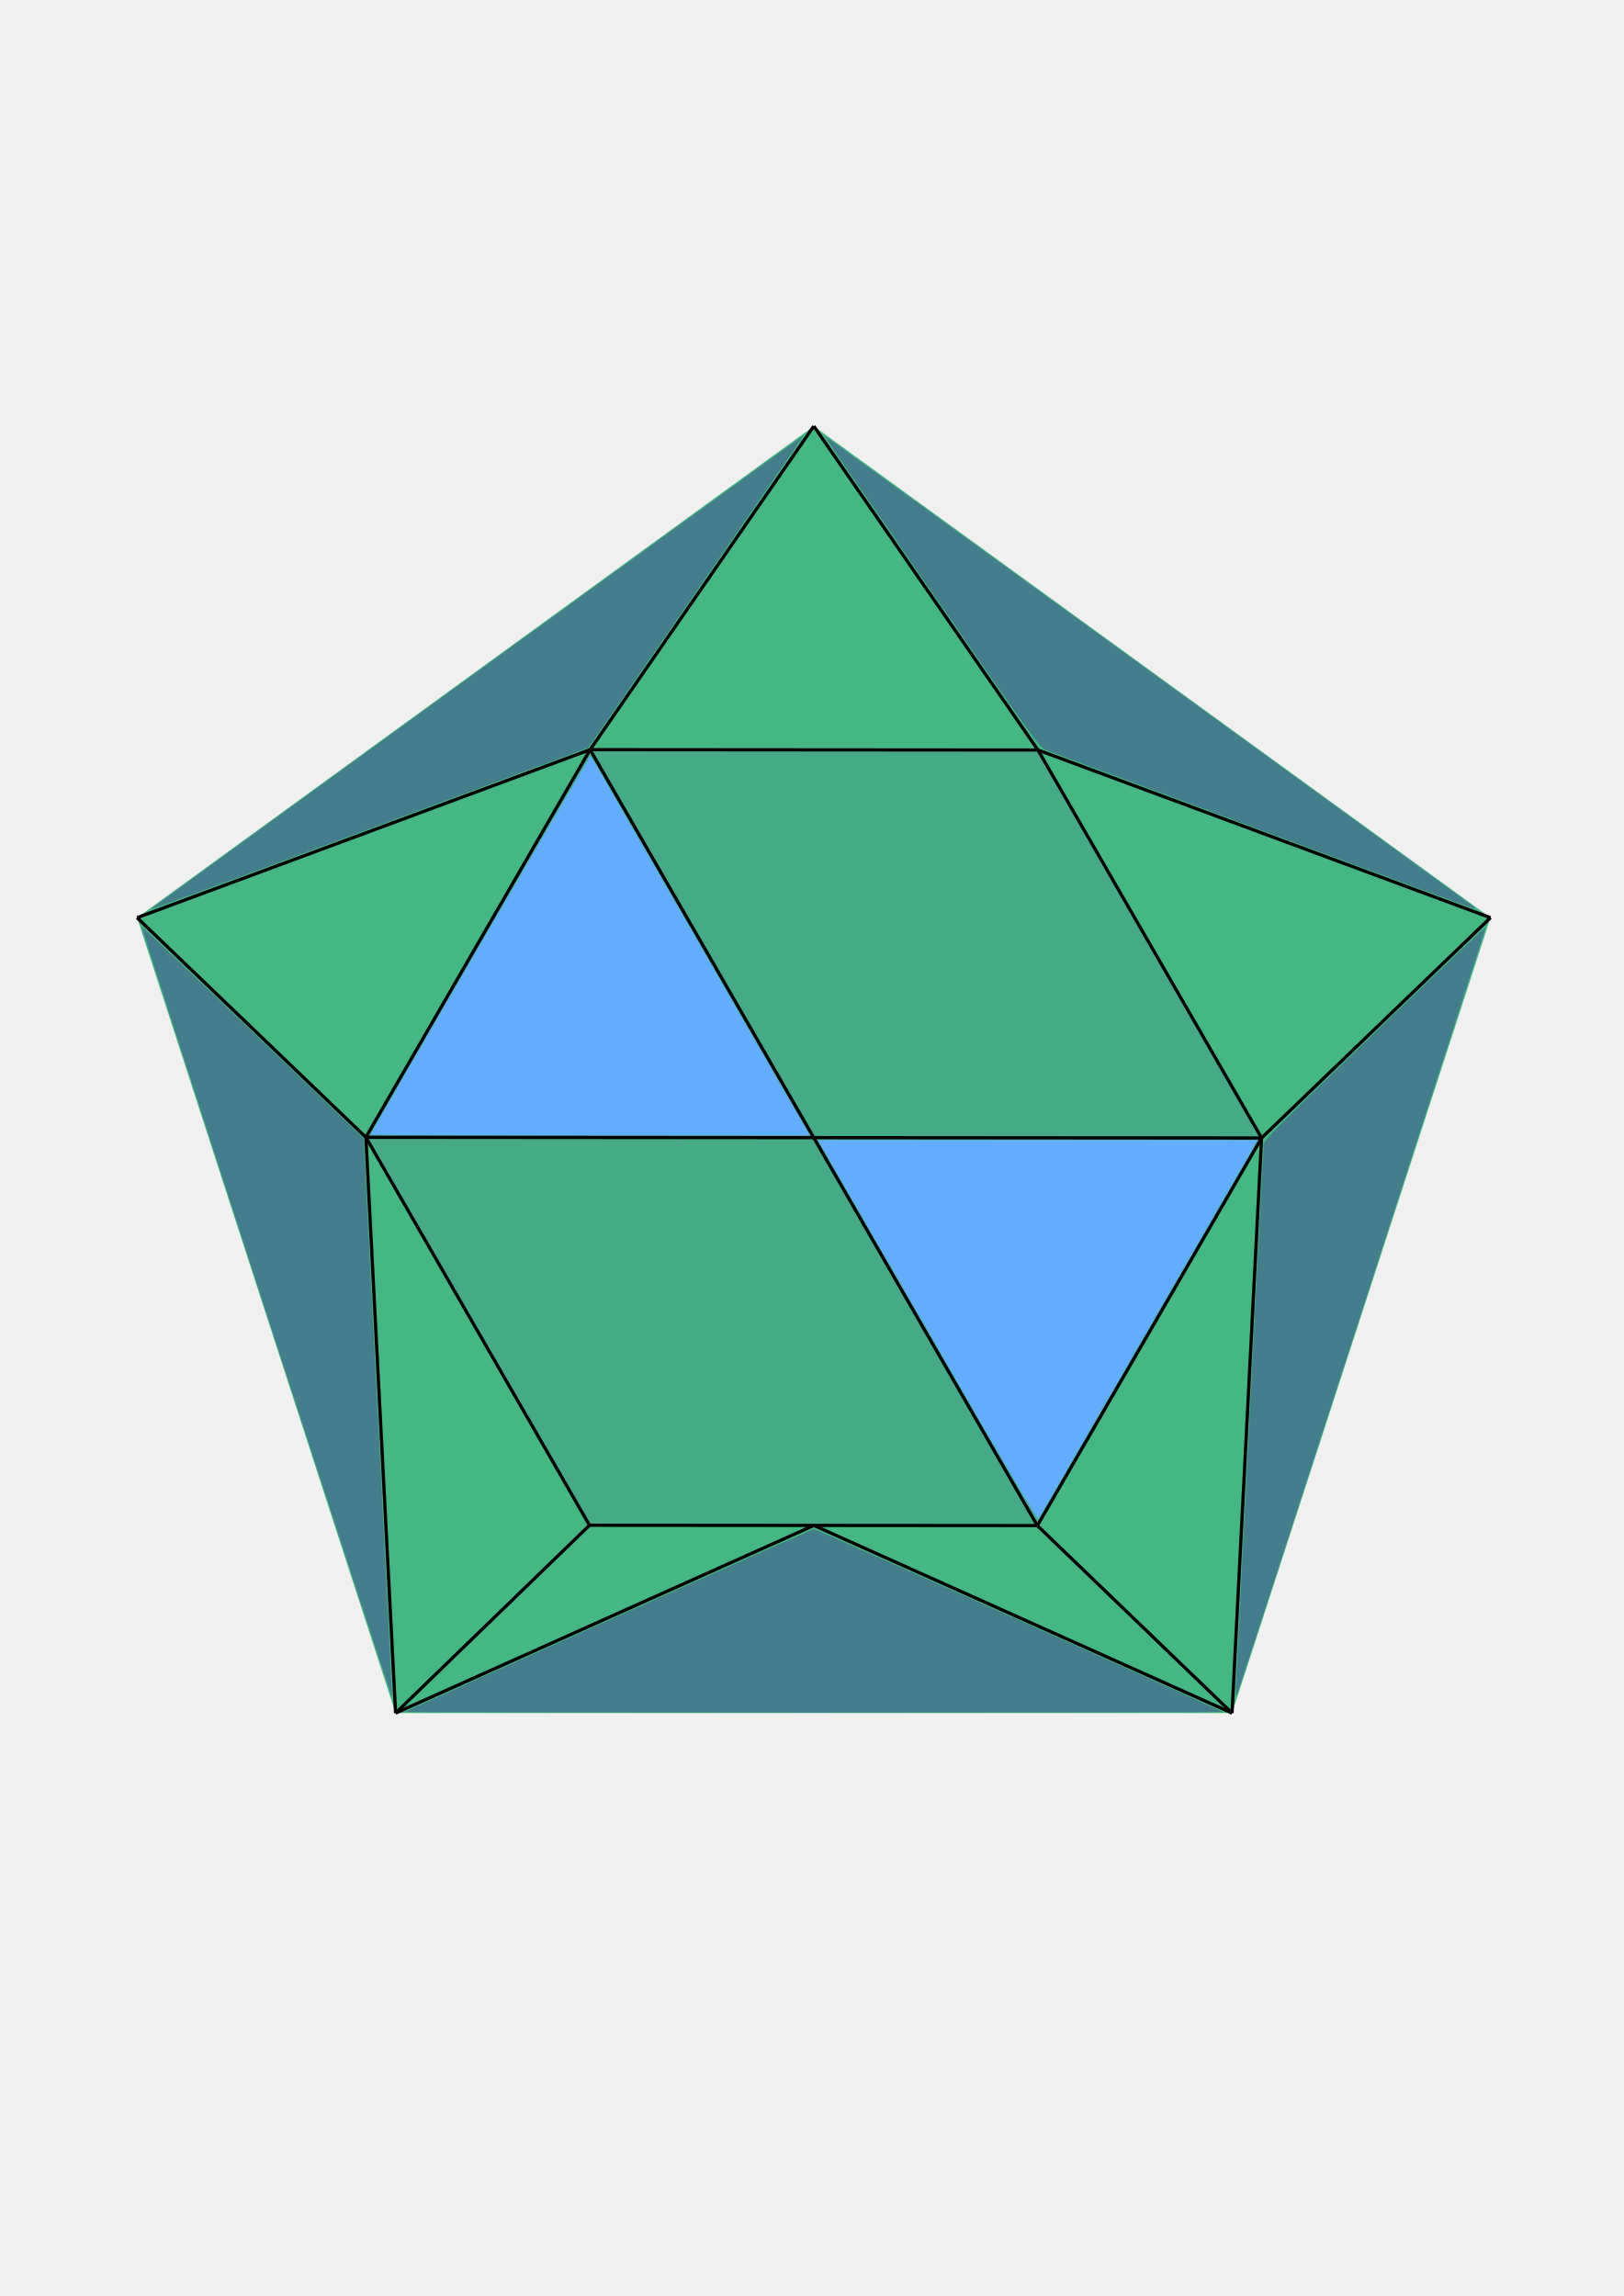
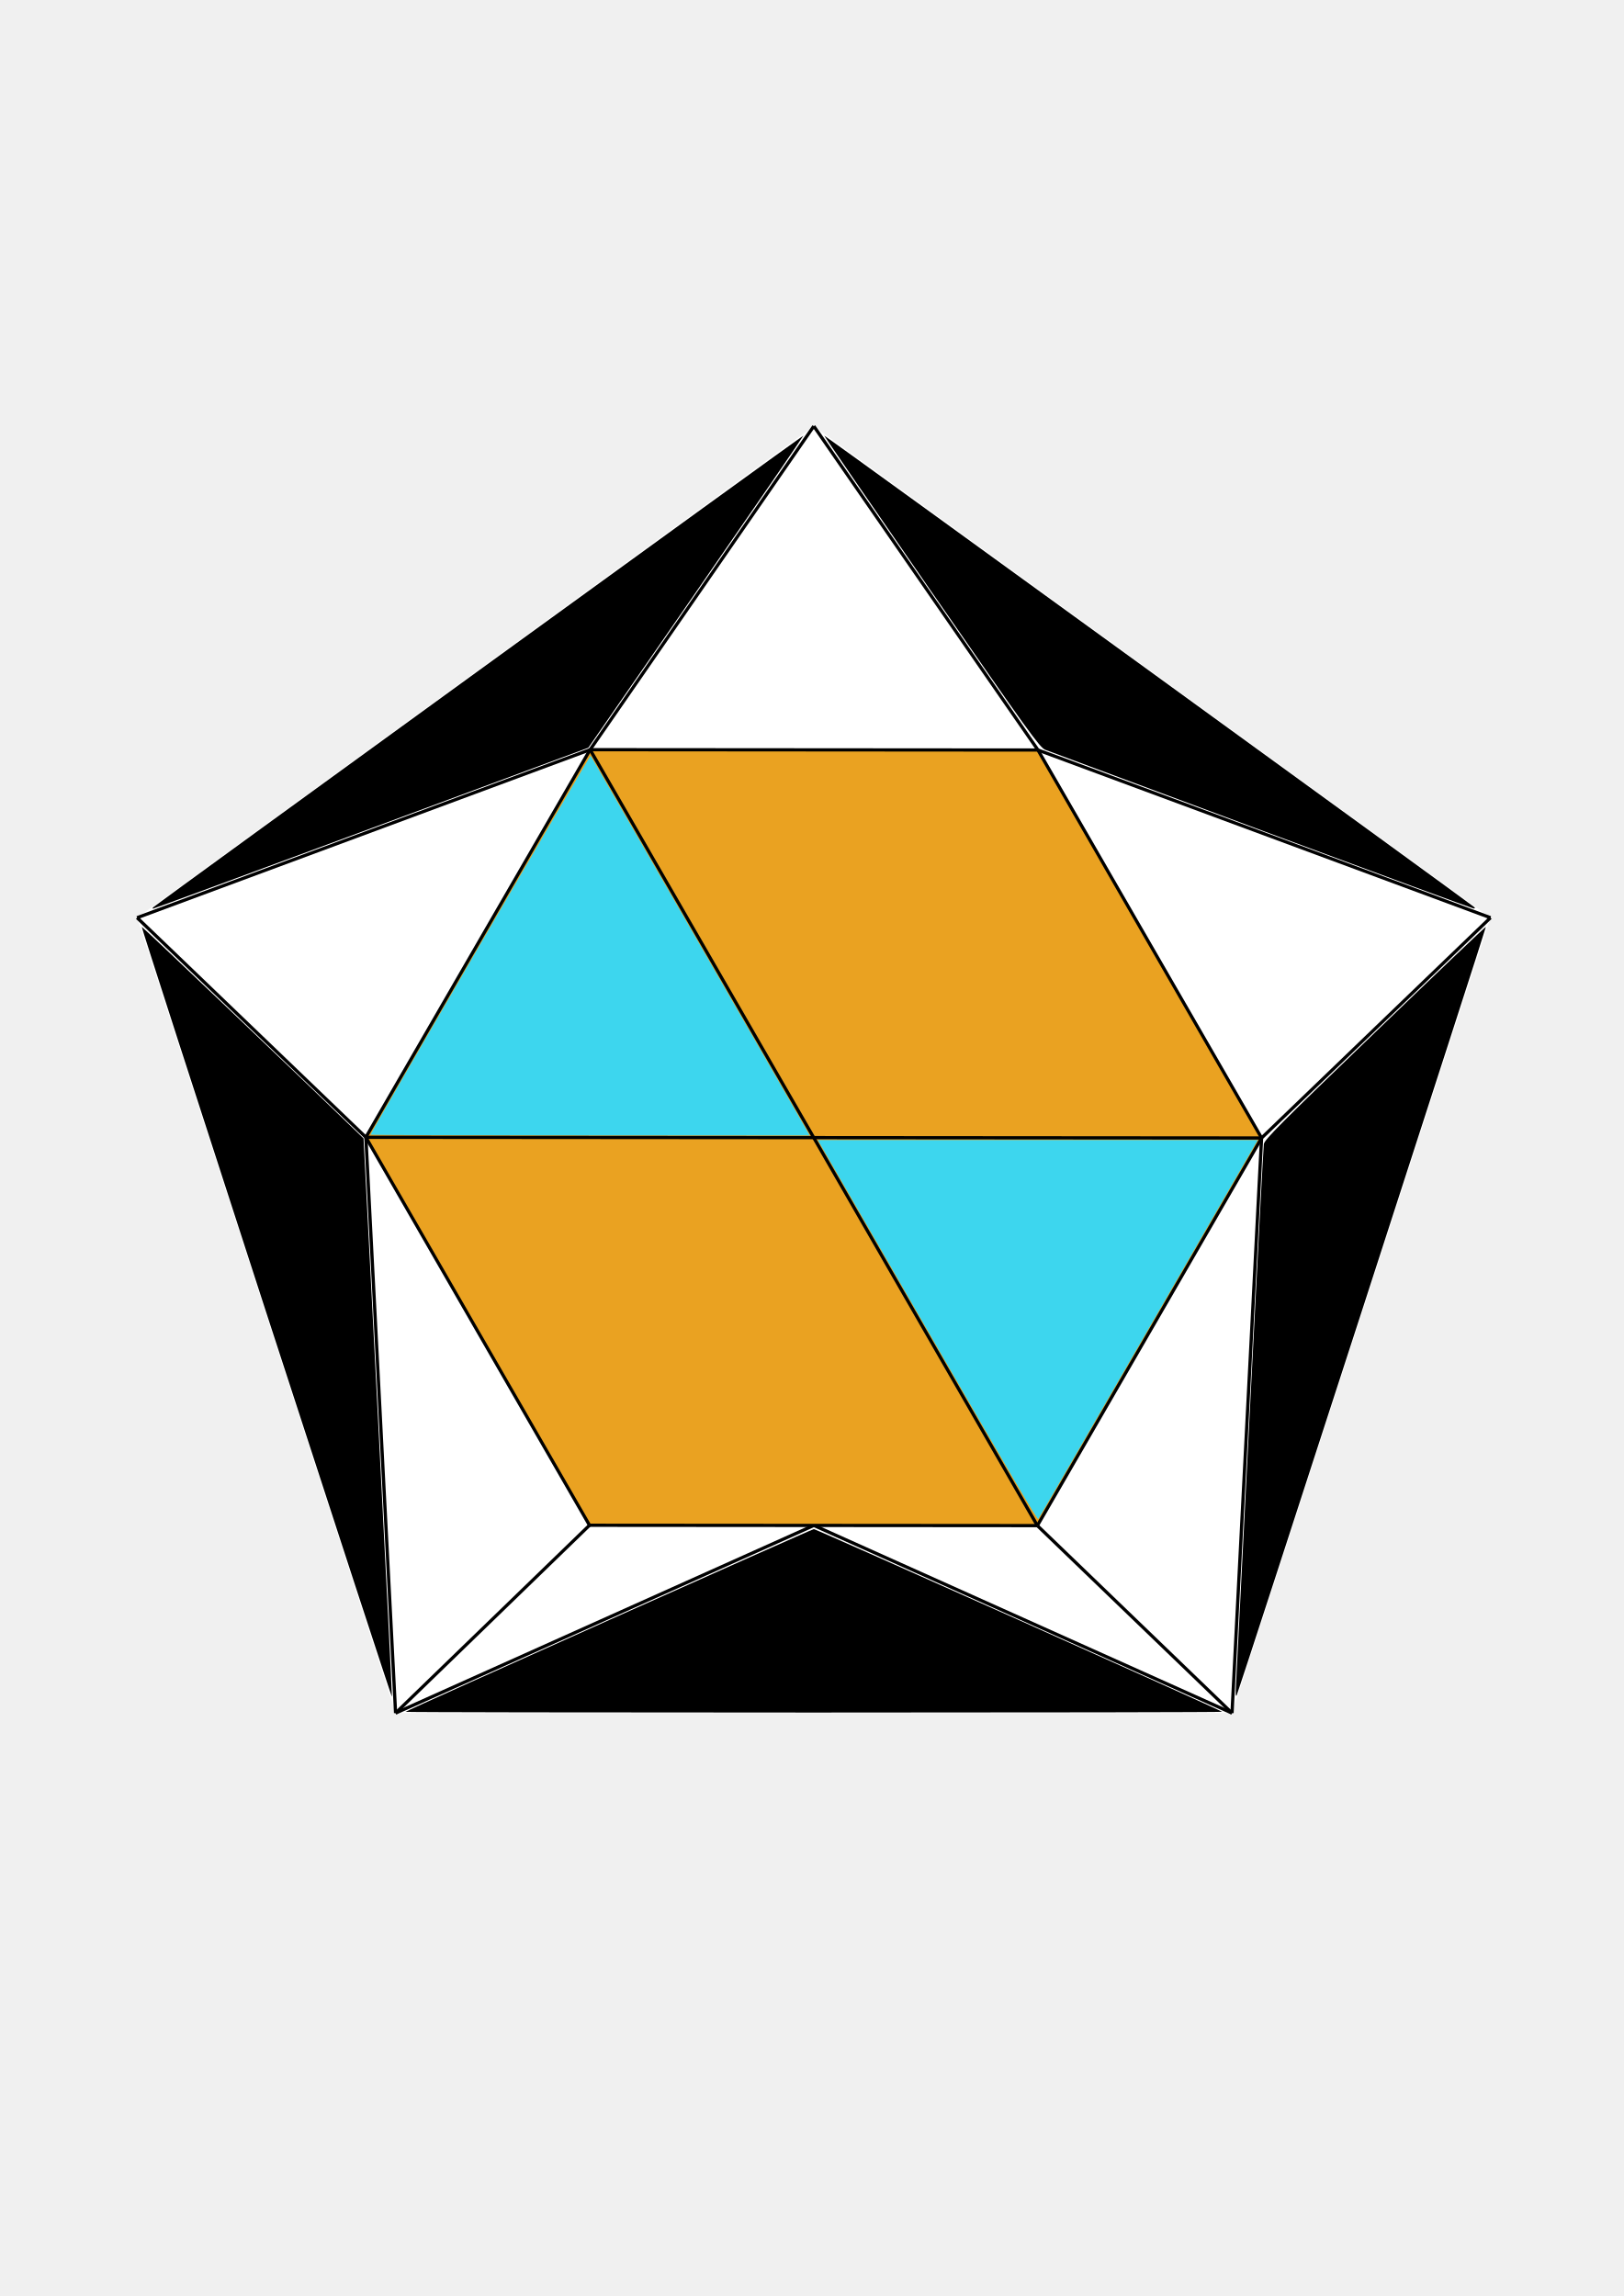
<svg xmlns="http://www.w3.org/2000/svg" width="210mm" height="297mm" viewBox="0 0 210 297" version="1.1" id="svg5">
  <defs id="defs2" />
  <g id="layer5">
-     <path style="display:inline;fill:#44b782;fill-opacity:1;fill-rule:evenodd" id="path221" d="m 312.625,586.999 13.005,9.449 -4.967,15.288 -16.075,0 -4.967,-15.288 z" transform="matrix(6.729732,0,0,6.729732,-1998.632,-3895.222)" />
-     <path style="fill:#447e8c;fill-opacity:1;stroke-width:0.21" d="m 19.83,117.35 c 0.47,-0.44 84.009,-61.053 84.065,-60.994 0.034,0.036 -6.208,9.133 -13.87,20.215 L 76.093,96.721 48.035,107.128 c -15.432,5.724 -28.136,10.408 -28.231,10.408 -0.095,0 -0.084,-0.084 0.026,-0.187 z" id="path19470" />
-     <path style="fill:#447e8c;fill-opacity:1;stroke-width:0.21" d="M 34.444,169.813 C 25.539,142.403 18.29,119.939 18.335,119.894 c 0.061,-0.061 19.874,18.834 27.976,26.679 l 0.704,0.681 1.862,36.036 c 1.024,19.82 1.839,36.109 1.811,36.198 -0.028,0.089 -7.337,-22.265 -16.243,-49.675 z" id="path29181" />
-     <path style="fill:#447e8c;fill-opacity:1;stroke-width:0.21" d="m 52.444,221.435 c 0.21,-0.21 52.523,-23.624 52.812,-23.637 0.277,-0.013 52.56,23.385 52.807,23.633 0.053,0.053 -23.71,0.097 -52.807,0.097 -29.097,0 -52.863,-0.042 -52.812,-0.092 z" id="path29220" />
-     <path style="fill:#447e8c;fill-opacity:1;stroke-width:0.21" d="m 159.864,217.858 c 0.055,-1.038 0.862,-17.03 1.795,-35.537 0.933,-18.508 1.742,-33.957 1.798,-34.331 0.087,-0.578 2.263,-2.762 14.372,-14.428 7.848,-7.561 14.304,-13.711 14.347,-13.669 0.07,0.07 -31.704,98.079 -32.202,99.328 -0.153,0.384 -0.182,0.018 -0.11,-1.363 z" id="path29259" />
-     <path style="fill:#447e8c;fill-opacity:1;stroke-width:0.21" d="M 163.122,107.395 C 148.189,101.844 135.618,97.161 135.187,96.989 134.478,96.705 133.05,94.721 120.475,76.548 112.815,65.478 106.577,56.391 106.613,56.355 c 0.059,-0.059 83.599,60.549 84.068,60.993 0.123,0.116 0.083,0.179 -0.105,0.164 -0.167,-0.013 -12.522,-4.566 -27.455,-10.117 z" id="path29298" />
+     <path style="display:inline;fill:#ffffff;fill-opacity:1;fill-rule:evenodd" id="path221" d="m 312.625,586.999 13.005,9.449 -4.967,15.288 -16.075,0 -4.967,-15.288 z" transform="matrix(6.729732,0,0,6.729732,-1998.632,-3895.222)" />
+     <path style="fill:#000000;fill-opacity:1;stroke-width:0.21" d="m 19.83,117.35 c 0.47,-0.44 84.009,-61.053 84.065,-60.994 0.034,0.036 -6.208,9.133 -13.87,20.215 L 76.093,96.721 48.035,107.128 c -15.432,5.724 -28.136,10.408 -28.231,10.408 -0.095,0 -0.084,-0.084 0.026,-0.187 z" id="path19470" />
+     <path style="fill:#000000;fill-opacity:1;stroke-width:0.21" d="M 34.444,169.813 C 25.539,142.403 18.29,119.939 18.335,119.894 c 0.061,-0.061 19.874,18.834 27.976,26.679 l 0.704,0.681 1.862,36.036 c 1.024,19.82 1.839,36.109 1.811,36.198 -0.028,0.089 -7.337,-22.265 -16.243,-49.675 z" id="path29181" />
+     <path style="fill:#000000;fill-opacity:1;stroke-width:0.21" d="m 52.444,221.435 c 0.21,-0.21 52.523,-23.624 52.812,-23.637 0.277,-0.013 52.56,23.385 52.807,23.633 0.053,0.053 -23.71,0.097 -52.807,0.097 -29.097,0 -52.863,-0.042 -52.812,-0.092 z" id="path29220" />
+     <path style="fill:#000000;fill-opacity:1;stroke-width:0.21" d="m 159.864,217.858 c 0.055,-1.038 0.862,-17.03 1.795,-35.537 0.933,-18.508 1.742,-33.957 1.798,-34.331 0.087,-0.578 2.263,-2.762 14.372,-14.428 7.848,-7.561 14.304,-13.711 14.347,-13.669 0.07,0.07 -31.704,98.079 -32.202,99.328 -0.153,0.384 -0.182,0.018 -0.11,-1.363 z" id="path29259" />
+     <path style="fill:#000000;fill-opacity:1;stroke-width:0.21" d="M 163.122,107.395 C 148.189,101.844 135.618,97.161 135.187,96.989 134.478,96.705 133.05,94.721 120.475,76.548 112.815,65.478 106.577,56.391 106.613,56.355 c 0.059,-0.059 83.599,60.549 84.068,60.993 0.123,0.116 0.083,0.179 -0.105,0.164 -0.167,-0.013 -12.522,-4.566 -27.455,-10.117 z" id="path29298" />
  </g>
  <g id="layer4" style="display:inline">
    <path style="fill:none;stroke:#000000;stroke-width:0.419px;stroke-linecap:butt;stroke-linejoin:miter;stroke-opacity:1" d="M 17.732,118.711 76.32,96.975 Z" id="path4635" />
    <path style="fill:none;stroke:#000000;stroke-width:0.419px;stroke-linecap:butt;stroke-linejoin:miter;stroke-opacity:1" d="m 17.732,118.711 29.588,28.405 z" id="path4637" />
    <path style="fill:none;stroke:#000000;stroke-width:0.419px;stroke-linecap:butt;stroke-linejoin:miter;stroke-opacity:1" d="M 76.242,197.301 Z" id="path4639" />
    <path style="fill:none;stroke:#000000;stroke-width:0.419px;stroke-linecap:butt;stroke-linejoin:miter;stroke-opacity:1" d="M 51.161,221.597 Z" id="path4641" />
    <path style="fill:none;stroke:#000000;stroke-width:0.419px;stroke-linecap:butt;stroke-linejoin:miter;stroke-opacity:1" d="m 134.165,197.346 25.177,24.251 z" id="path4645" />
    <path style="fill:none;stroke:#000000;stroke-width:0.419px;stroke-linecap:butt;stroke-linejoin:miter;stroke-opacity:1" d="m 163.165,147.205 -3.823,74.392 z" id="path4647" />
    <path style="fill:none;stroke:#000000;stroke-width:0.419px;stroke-linecap:butt;stroke-linejoin:miter;stroke-opacity:1" d="m 47.32,147.115 3.842,74.482 z" id="path4649" />
    <path style="fill:none;stroke:#000000;stroke-width:0.419px;stroke-linecap:butt;stroke-linejoin:miter;stroke-opacity:1" d="M 192.772,118.711 Z" id="path4651" />
    <path style="fill:none;stroke:#000000;stroke-width:0.419px;stroke-linecap:butt;stroke-linejoin:miter;stroke-opacity:1" d="M 163.165,147.205 Z" id="path4653" />
    <path style="fill:none;stroke:#000000;stroke-width:0.419px;stroke-linecap:butt;stroke-linejoin:miter;stroke-opacity:1" d="m 163.165,147.205 29.607,-28.495 z" id="path4655" />
    <path style="fill:none;stroke:#000000;stroke-width:0.419px;stroke-linecap:butt;stroke-linejoin:miter;stroke-opacity:1" d="m 134.243,97.02 58.529,21.691 z" id="path4657" />
    <path style="fill:none;stroke:#000000;stroke-width:0.419px;stroke-linecap:butt;stroke-linejoin:miter;stroke-opacity:1" d="M 76.32,96.975 Z" id="path4659" />
    <path style="fill:none;stroke:#000000;stroke-width:0.419px;stroke-linecap:butt;stroke-linejoin:miter;stroke-opacity:1" d="M 76.32,96.975 105.252,55.123 Z" id="path4661" />
    <path style="fill:none;stroke:#000000;stroke-width:0.419px;stroke-linecap:butt;stroke-linejoin:miter;stroke-opacity:1" d="M 134.243,97.02 105.252,55.123 Z" id="path4663" />
    <path style="fill:none;stroke:#000000;stroke-width:0.419px;stroke-linecap:butt;stroke-linejoin:miter;stroke-opacity:1" d="M 134.165,197.346 Z" id="path4667" />
    <path style="fill:none;stroke:#000000;stroke-width:0.419px;stroke-linecap:butt;stroke-linejoin:miter;stroke-opacity:1" d="M 51.161,221.597 105.256,197.322 Z" id="path4788" />
    <path style="fill:none;stroke:#000000;stroke-width:0.419px;stroke-linecap:butt;stroke-linejoin:miter;stroke-opacity:1" d="M 105.256,197.322 Z" id="path4790" />
    <path style="fill:none;stroke:#000000;stroke-width:0.419px;stroke-linecap:butt;stroke-linejoin:miter;stroke-opacity:1" d="m 105.256,197.322 54.087,24.275 z" id="path4792" />
    <path style="fill:none;stroke:#000000;stroke-width:0.419px;stroke-linecap:butt;stroke-linejoin:miter;stroke-opacity:1" d="M 51.161,221.597 76.242,197.301 Z" id="path5387" />
    <path style="fill:none;stroke:#000000;stroke-width:0.419px;stroke-linecap:butt;stroke-linejoin:miter;stroke-opacity:1" d="M 134.243,97.02 Z" id="path11234" />
    <path style="fill:none;stroke:#000000;stroke-width:0.419px;stroke-linecap:butt;stroke-linejoin:miter;stroke-opacity:1" d="M 163.165,147.205 Z" id="path11761" />
  </g>
  <g id="layer3" style="display:inline">
-     <path style="display:inline;fill:#46aa86;fill-opacity:1" id="path4465" d="m 366.494,439.966 138.135,0.107 68.975,119.682 -69.16,119.575 -138.135,-0.107 -68.975,-119.682 z" transform="matrix(0.4193204,0,0,0.4193204,-77.35838,-87.5116)" />
+     <path style="display:inline;fill:#eaa221;fill-opacity:1" id="path4465" d="m 366.494,439.966 138.135,0.107 68.975,119.682 -69.16,119.575 -138.135,-0.107 -68.975,-119.682 z" transform="matrix(0.4193204,0,0,0.4193204,-77.35838,-87.5116)" />
  </g>
  <g id="layer6" style="display:inline">
-     <path style="fill:#63adff;fill-opacity:1;stroke-width:0.148" d="m 47.915,146.777 c 0,-0.271 28.378,-49.119 28.476,-49.017 0.09,0.093 26.096,45.161 27.893,48.337 l 0.44,0.778 H 76.319 c -15.622,0 -28.404,-0.044 -28.404,-0.099 z" id="path12069" />
-     <path style="fill:#63adff;fill-opacity:1;stroke-width:0.148" d="m 119.942,172.073 -14.179,-24.605 h 28.462 28.462 l -0.291,0.482 c -0.16,0.265 -6.514,11.256 -14.12,24.425 -7.606,13.168 -13.902,24.024 -13.991,24.123 -0.121,0.135 -3.736,-6.022 -14.341,-24.425 z" id="path14365" />
+     <path style="fill:#3dd6ee;fill-opacity:1;stroke-width:0.148" d="m 47.915,146.777 c 0,-0.271 28.378,-49.119 28.476,-49.017 0.09,0.093 26.096,45.161 27.893,48.337 l 0.44,0.778 H 76.319 c -15.622,0 -28.404,-0.044 -28.404,-0.099 z" id="path12069" />
+     <path style="fill:#3dd6ee;fill-opacity:1;stroke-width:0.148" d="m 119.942,172.073 -14.179,-24.605 h 28.462 28.462 l -0.291,0.482 c -0.16,0.265 -6.514,11.256 -14.12,24.425 -7.606,13.168 -13.902,24.024 -13.991,24.123 -0.121,0.135 -3.736,-6.022 -14.341,-24.425 z" id="path14365" />
    <path style="fill:none;stroke:#000000;stroke-width:0.419px;stroke-linecap:butt;stroke-linejoin:miter;stroke-opacity:1" d="m 47.32,147.115 115.846,0.09 z" id="path11230" />
    <path style="fill:none;stroke:#000000;stroke-width:0.419px;stroke-linecap:butt;stroke-linejoin:miter;stroke-opacity:1" d="M 76.32,96.975 134.165,197.346 Z" id="path11232" />
    <path style="fill:none;stroke:#000000;stroke-width:0.419px;stroke-linecap:butt;stroke-linejoin:miter;stroke-opacity:1" d="m 76.32,96.975 -29,50.14 z" id="path11759" />
    <path style="fill:none;stroke:#000000;stroke-width:0.419px;stroke-linecap:butt;stroke-linejoin:miter;stroke-opacity:1" d="M 163.165,147.205 134.165,197.346 Z" id="path11763" />
    <path style="fill:none;stroke:#000000;stroke-width:0.419px;stroke-linecap:butt;stroke-linejoin:miter;stroke-opacity:1" d="M 134.243,97.02 Z" id="path14528" />
    <path style="fill:none;stroke:#000000;stroke-width:0.419px;stroke-linecap:butt;stroke-linejoin:miter;stroke-opacity:1" d="m 134.243,97.02 28.923,50.185 z" id="path14530" />
    <path style="fill:none;stroke:#000000;stroke-width:0.419px;stroke-linecap:butt;stroke-linejoin:miter;stroke-opacity:1" d="m 134.243,97.02 -57.923,-0.045 z" id="path14532" />
    <path style="fill:none;stroke:#000000;stroke-width:0.419px;stroke-linecap:butt;stroke-linejoin:miter;stroke-opacity:1" d="m 76.242,197.301 57.923,0.045 z" id="path14534" />
    <path style="fill:none;stroke:#000000;stroke-width:0.419px;stroke-linecap:butt;stroke-linejoin:miter;stroke-opacity:1" d="M 47.32,147.115 76.242,197.301 Z" id="path14536" />
  </g>
  <g id="layer1" style="display:none">
    <path style="fill:none;stroke:#000000;stroke-width:0.419px;stroke-linecap:butt;stroke-linejoin:miter;stroke-opacity:1" d="M 17.732,158.01 Z" id="path2214" />
    <path style="fill:none;stroke:#000000;stroke-width:0.419px;stroke-linecap:butt;stroke-linejoin:miter;stroke-opacity:1" d="m 17.732,118.711 175.041,1e-5 z" id="path2683" />
    <path style="fill:none;stroke:#000000;stroke-width:0.419px;stroke-linecap:butt;stroke-linejoin:miter;stroke-opacity:1" d="M 105.252,55.123 Z" id="path2685" />
    <path style="fill:none;stroke:#000000;stroke-width:0.419px;stroke-linecap:butt;stroke-linejoin:miter;stroke-opacity:1" d="M 105.252,55.123 51.161,221.597 Z" id="path2687" />
    <path style="display:inline;fill:none;stroke:#000000;stroke-width:0.419px;stroke-linecap:butt;stroke-linejoin:miter;stroke-opacity:1" d="M 105.252,55.123 159.342,221.597 Z" id="path2689" />
    <path style="display:inline;fill:none;stroke:#000000;stroke-width:0.419px;stroke-linecap:butt;stroke-linejoin:miter;stroke-opacity:1" d="M 51.161,221.597 192.772,118.711 Z" id="path2691" />
    <path style="display:inline;fill:none;stroke:#000000;stroke-width:0.419px;stroke-linecap:butt;stroke-linejoin:miter;stroke-opacity:1" d="M 17.732,118.711 159.342,221.597 Z" id="path2693" />
    <path style="fill:none;stroke:#000000;stroke-width:0.419px;stroke-linecap:butt;stroke-linejoin:miter;stroke-opacity:1" d="m 105.243,147.16 0.01,-92.037 z" id="path3145" />
    <path style="fill:none;stroke:#000000;stroke-width:0.419px;stroke-linecap:butt;stroke-linejoin:miter;stroke-opacity:1" d="M 105.243,147.16 17.732,118.711 Z" id="path3421" />
    <path style="fill:none;stroke:#000000;stroke-width:0.419px;stroke-linecap:butt;stroke-linejoin:miter;stroke-opacity:1" d="m 105.243,147.16 87.53,-28.45 z" id="path3423" />
    <path style="fill:none;stroke:#000000;stroke-width:0.419px;stroke-linecap:butt;stroke-linejoin:miter;stroke-opacity:1" d="M 51.161,221.597 Z" id="path3425" />
    <path style="fill:none;stroke:#000000;stroke-width:0.419px;stroke-linecap:butt;stroke-linejoin:miter;stroke-opacity:1" d="M 51.161,221.597 Z" id="path3427" />
    <path style="fill:none;stroke:#000000;stroke-width:0.419px;stroke-linecap:butt;stroke-linejoin:miter;stroke-opacity:1" d="M 105.243,147.16 51.161,221.597 Z" id="path3429" />
    <path style="fill:none;stroke:#000000;stroke-width:0.419px;stroke-linecap:butt;stroke-linejoin:miter;stroke-opacity:1" d="m 105.243,147.16 54.1,74.437 z" id="path3431" />
    <path style="fill:none;stroke:#000000;stroke-width:0.419px;stroke-linecap:butt;stroke-linejoin:miter;stroke-opacity:1" d="M 61.443,86.942 17.732,118.711 Z" id="path3550" />
    <path style="fill:none;stroke:#000000;stroke-width:0.419px;stroke-linecap:butt;stroke-linejoin:miter;stroke-opacity:1" d="M 73.014,102.827 17.732,118.711 Z" id="path3904" />
    <path style="fill:none;stroke:#000000;stroke-width:0.419px;stroke-linecap:butt;stroke-linejoin:miter;stroke-opacity:1" d="M 61.443,86.942 73.014,102.827 Z" id="path4179" />
    <path style="fill:none;stroke:#000000;stroke-width:0.419px;stroke-linecap:butt;stroke-linejoin:miter;stroke-opacity:1" d="m 73.014,102.827 11.584,15.893 z" id="path4181" />
  </g>
  <g id="layer2" style="display:none">
    <path style="fill:#ff5800;fill-opacity:0.413;fill-rule:evenodd" id="path221-9" transform="matrix(6.729732,0,0,-6.729732,-1998.632,4171.942)" d="m 312.625,586.999 13.005,9.449 -4.967,15.288 -16.075,0 -4.967,-15.288 z" />
    <path style="display:inline;fill:none;stroke:#000000;stroke-width:0.419px;stroke-linecap:butt;stroke-linejoin:miter;stroke-opacity:1" d="m 105.247,138.346 0.005,-83.222 z" id="path2218" />
    <path style="display:inline;fill:none;stroke:#000000;stroke-width:0.419px;stroke-linecap:butt;stroke-linejoin:miter;stroke-opacity:1" d="M 105.247,138.346 17.732,118.711 Z" id="path2675" />
    <path style="display:inline;fill:none;stroke:#000000;stroke-width:0.419px;stroke-linecap:butt;stroke-linejoin:miter;stroke-opacity:1" d="M 51.161,221.597 105.247,138.346 Z" id="path2677" />
    <path style="display:inline;fill:none;stroke:#000000;stroke-width:0.419px;stroke-linecap:butt;stroke-linejoin:miter;stroke-opacity:1" d="m 105.247,138.346 54.095,83.251 z" id="path2679" />
    <path style="display:inline;fill:none;stroke:#000000;stroke-width:0.419px;stroke-linecap:butt;stroke-linejoin:miter;stroke-opacity:1" d="m 192.772,118.711 -87.525,19.635 z" id="path2681" />
  </g>
</svg>
